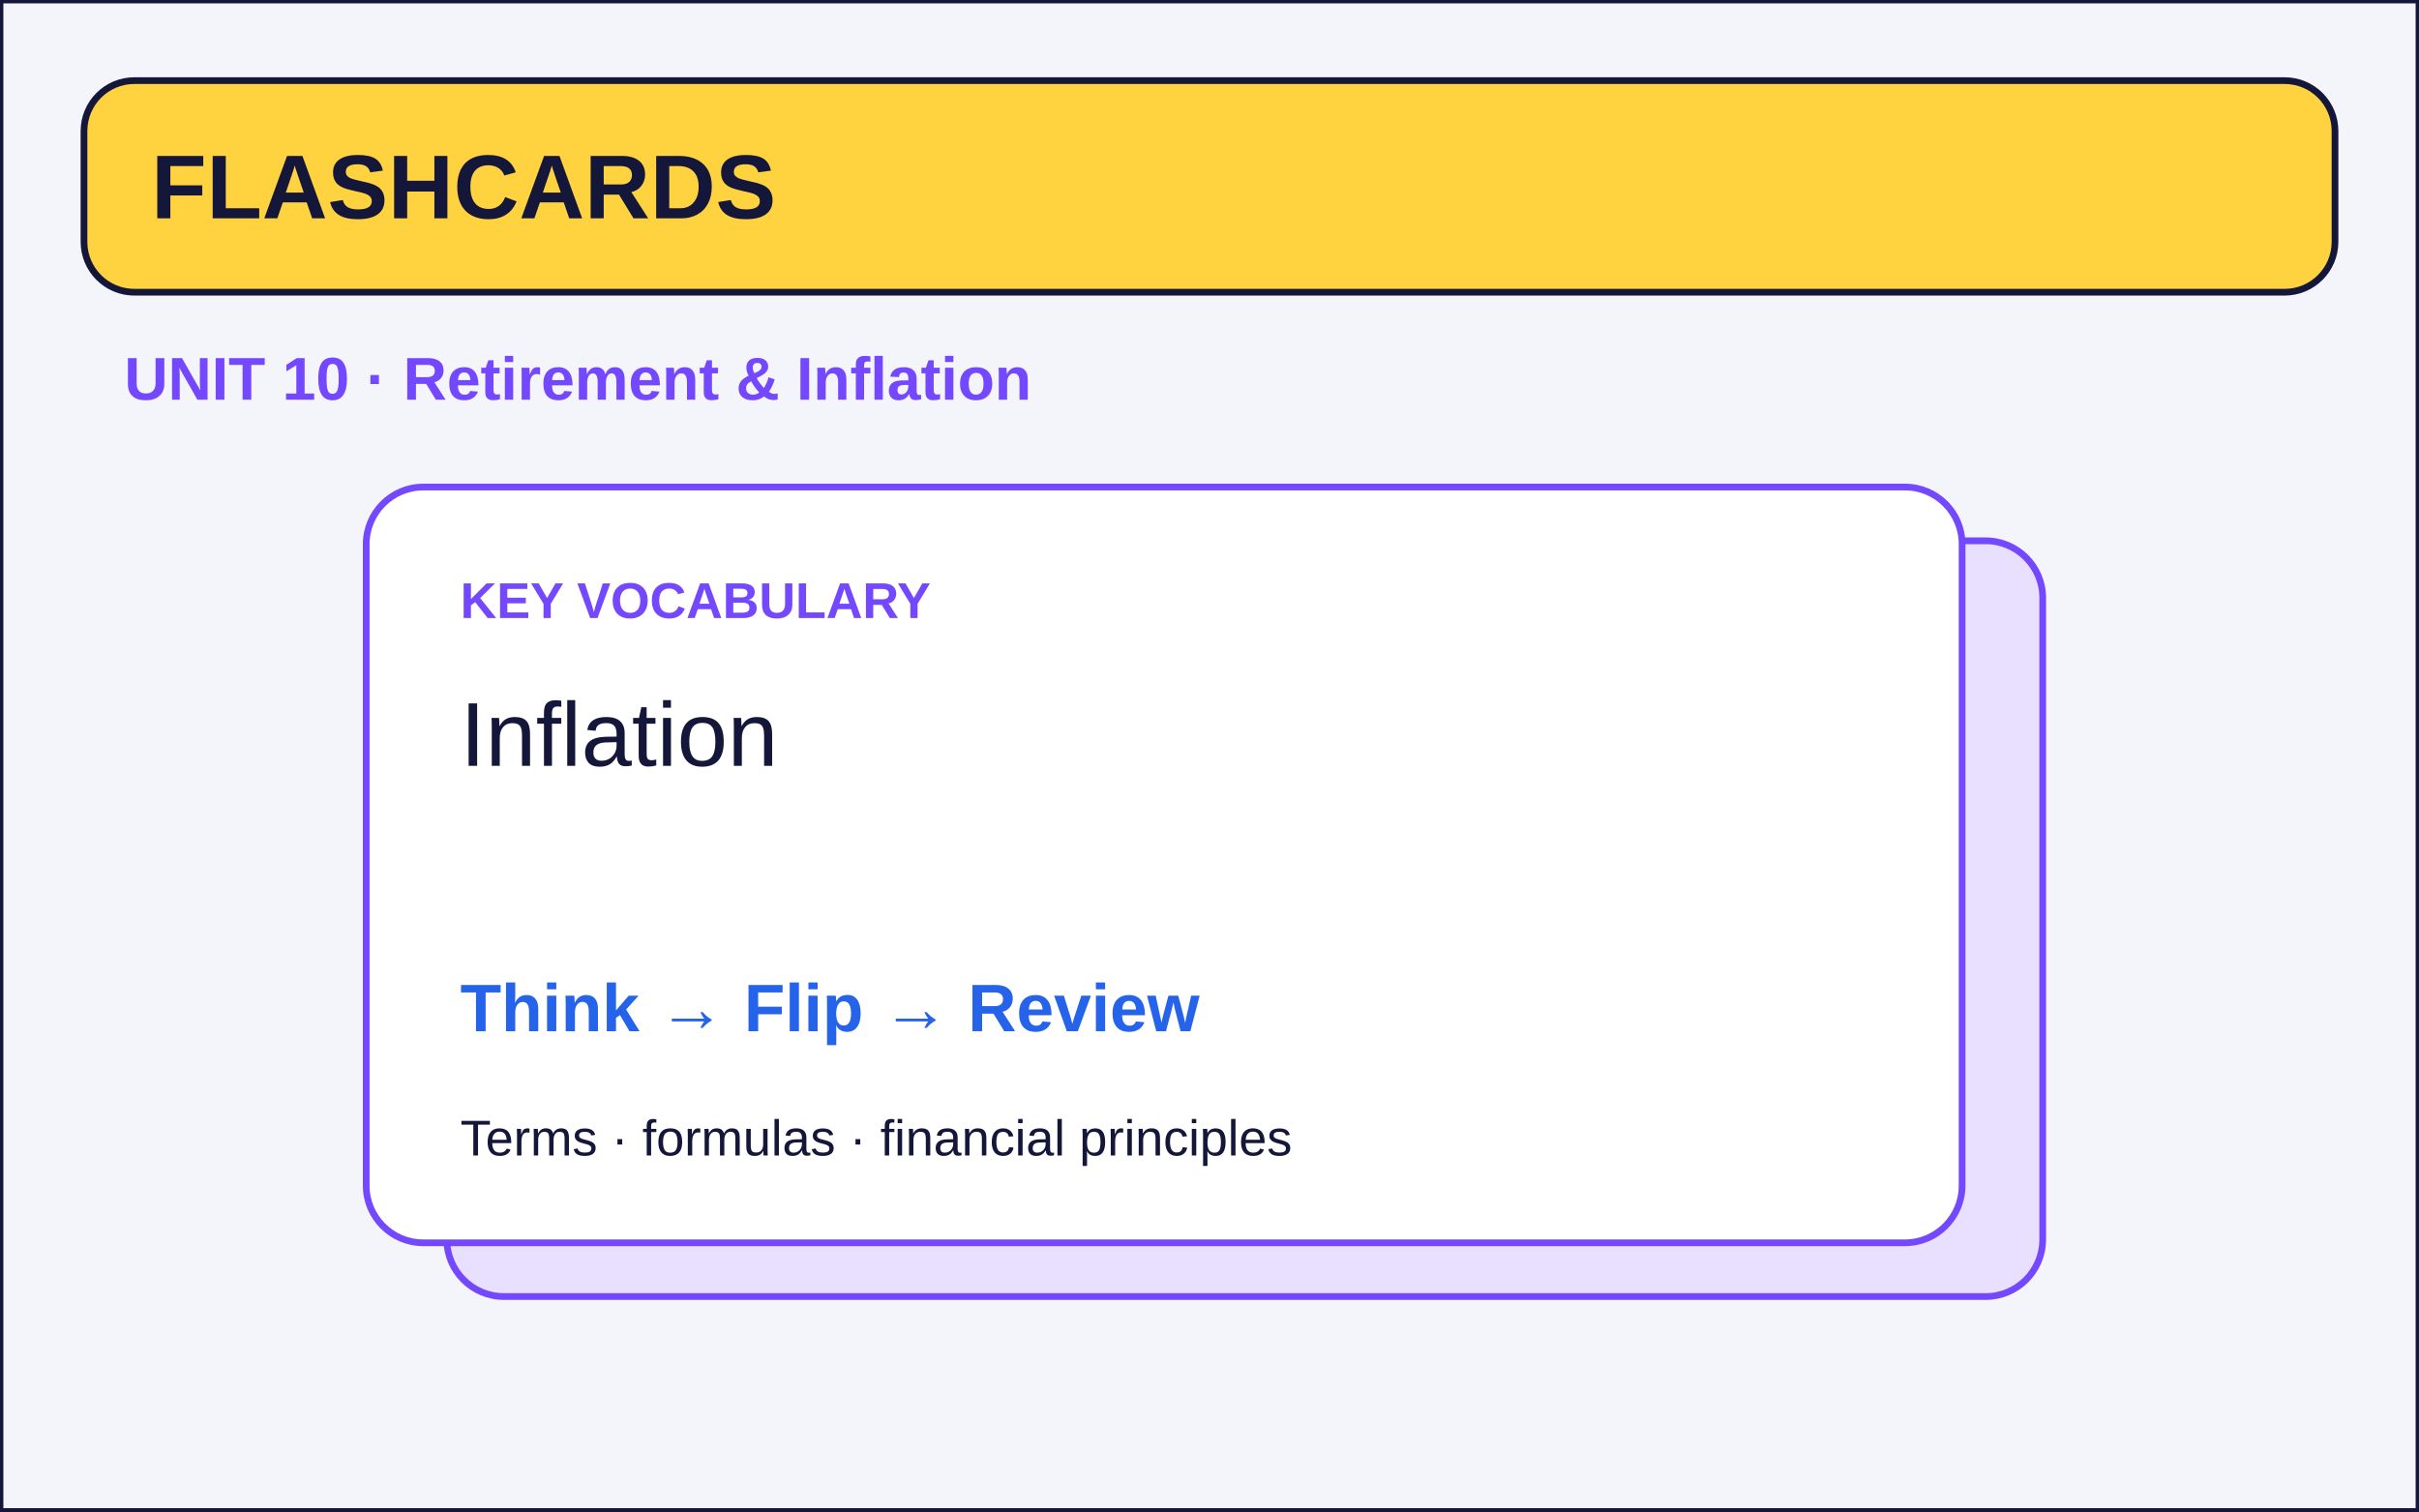
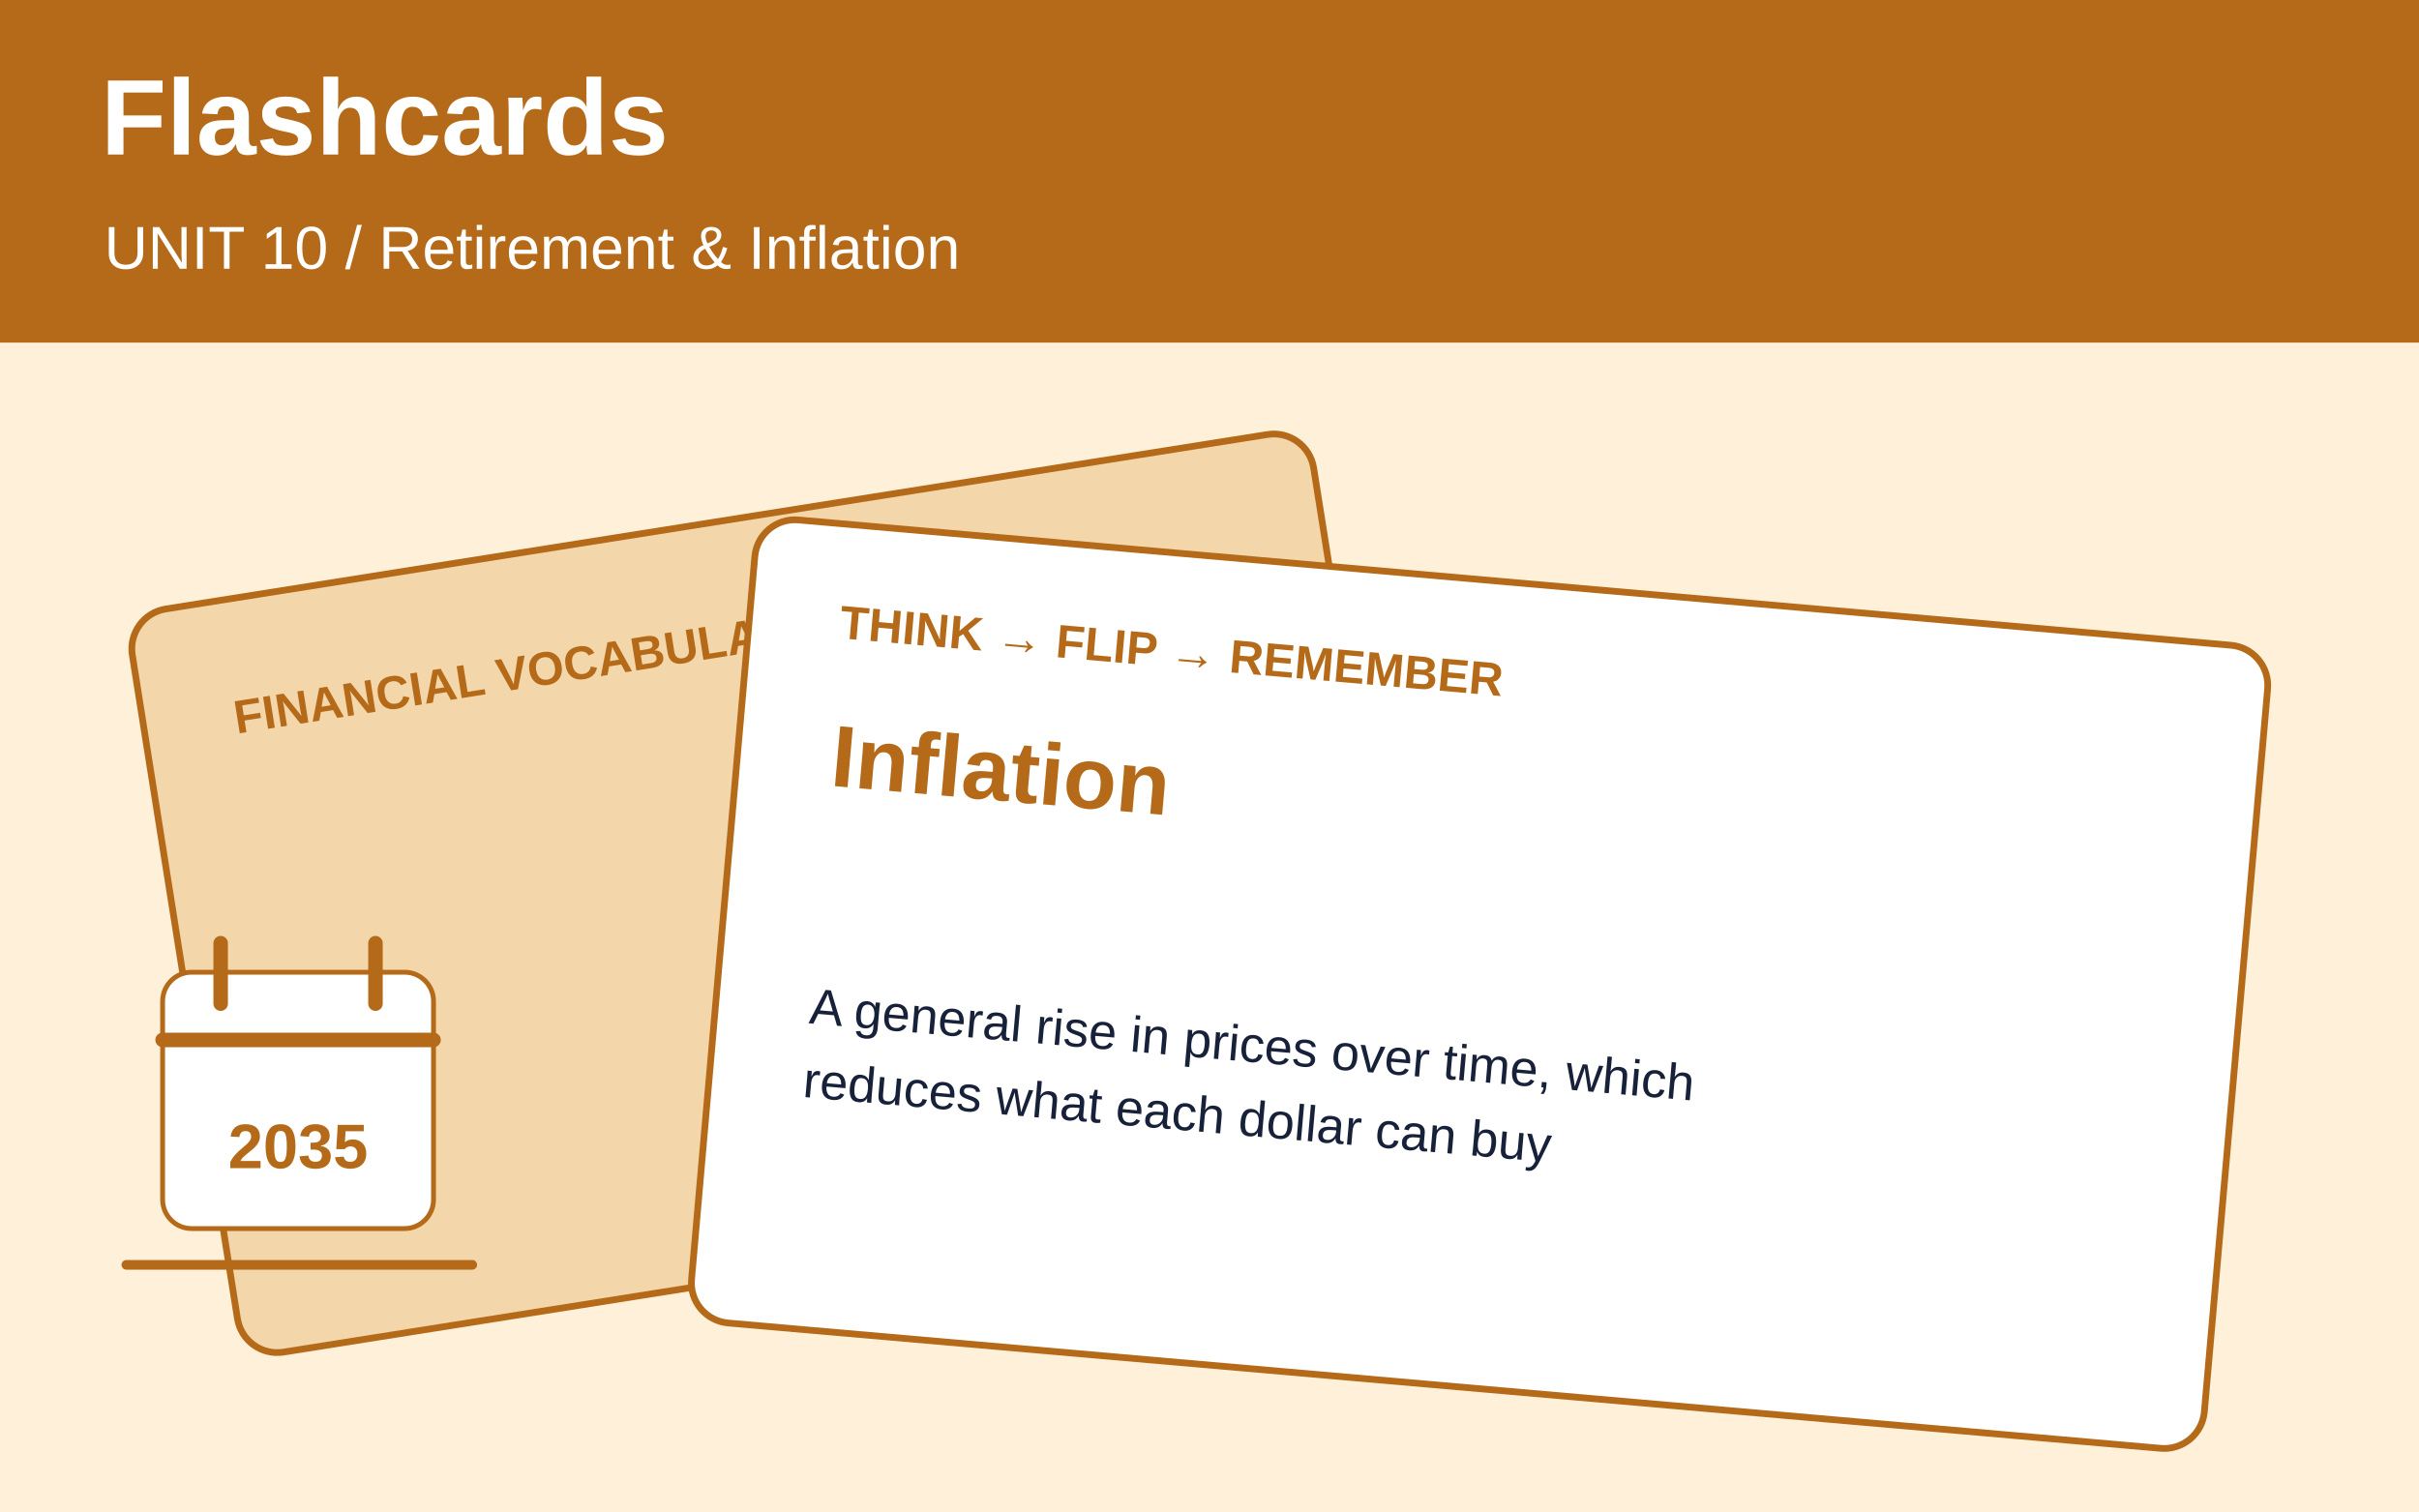
- <svg xmlns="http://www.w3.org/2000/svg" viewBox="0 0 720 450" role="img" aria-label="FLASHCARDS preview for Retirement &amp; Inflation">
-   <rect x="0" y="0" width="720" height="450" rx="0" fill="#f4f5fb" stroke="#14173a" stroke-width="2" />
-   <rect x="25" y="24" width="670" height="63" rx="15" fill="#ffd23f" stroke="#14173a" stroke-width="2" />
-   <text x="45" y="65" font-family="Arial,sans-serif" font-size="27" font-weight="700" fill="#14173a">FLASHCARDS</text>
-   <text x="37" y="119" font-family="Arial,sans-serif" font-size="18" font-weight="700" fill="#7448ff">UNIT 10 · Retirement &amp; Inflation</text>
-   <rect x="133" y="161" width="475" height="225" rx="17" fill="#e9e0ff" stroke="#7448ff" stroke-width="2" />
-   <rect x="109" y="145" width="475" height="225" rx="17" fill="white" stroke="#7448ff" stroke-width="2" />
-   <text x="137" y="184" font-family="Arial,sans-serif" font-size="15" font-weight="700" fill="#7448ff">KEY VOCABULARY</text>
-   <text x="137" y="228" font-family="Arial,sans-serif" font-size="27" font-weight="400" fill="#14173a">Inflation</text>
-   <text x="137" y="307" font-family="Arial,sans-serif" font-size="20" font-weight="700" fill="#2563eb">Think → Flip → Review</text>
-   <text x="137" y="344" font-family="Arial,sans-serif" font-size="15" font-weight="400" fill="#14173a">Terms · formulas · financial principles</text>
+ <svg xmlns="http://www.w3.org/2000/svg" width="720" height="450" viewBox="0 0 720 450" role="img" aria-label="Flashcards preview: Retirement &amp; Inflation">
+   <rect x="0" y="0" width="720" height="450" rx="0" fill="#fff1d9" stroke="#fff1d9" stroke-width="2" />
+   <rect x="0" y="0" width="720" height="101" rx="0" fill="#b46a18" stroke="#b46a18" stroke-width="2" />
+   <text x="30" y="46" font-family="Arial,sans-serif" font-size="32" font-weight="700" text-anchor="start" fill="white">Flashcards</text>
+   <text x="31" y="80" font-family="Arial,sans-serif" font-size="18" font-weight="400" text-anchor="start" fill="white">UNIT 10  /  Retirement &amp; Inflation</text>
+   <g transform="rotate(-9 256 265)">
+     <rect x="53" y="150" width="356" height="224" rx="12" fill="#f3d7aa" stroke="#b46a18" stroke-width="2" />
+     <text x="80" y="190" font-family="Arial,sans-serif" font-size="14" font-weight="700" text-anchor="start" fill="#b46a18">FINANCIAL VOCABULARY</text>
+   </g>
+   <g transform="rotate(5 395 284)">
+     <rect x="215" y="169" width="452" height="240" rx="12" fill="white" stroke="#b46a18" stroke-width="2" />
+     <text x="242" y="203" font-family="Arial,sans-serif" font-size="14" font-weight="700" text-anchor="start" fill="#b46a18">THINK → FLIP → REMEMBER</text>
+     <text x="243" y="247" font-family="Arial,sans-serif" font-size="26" font-weight="700" text-anchor="start" fill="#b46a18">Inflation</text>
+     <text x="243" y="318" font-family="Arial,sans-serif" font-size="15" font-weight="400" text-anchor="start" fill="#17213a">A general rise in prices over time, which</text>
+     <text x="243" y="340" font-family="Arial,sans-serif" font-size="15" font-weight="400" text-anchor="start" fill="#17213a">reduces what each dollar can buy</text>
+   </g>
+   <g transform="translate(34 270) scale(.72)">
+     <rect x="20" y="27" width="112" height="106" rx="12" fill="white" stroke="#b46a18" stroke-width="2" />
+     <path d="M20 55h112M44 15v25M108 15v25" stroke="#b46a18" stroke-width="6" fill="none" stroke-linecap="round" stroke-linejoin="round" />
+     <text x="76" y="108" font-family="Arial,sans-serif" font-size="26" font-weight="700" text-anchor="middle" fill="#b46a18">2035</text>
+     <path d="M5 148h143" stroke="#b46a18" stroke-width="4" fill="none" stroke-linecap="round" stroke-linejoin="round" />
+   </g>
</svg>
